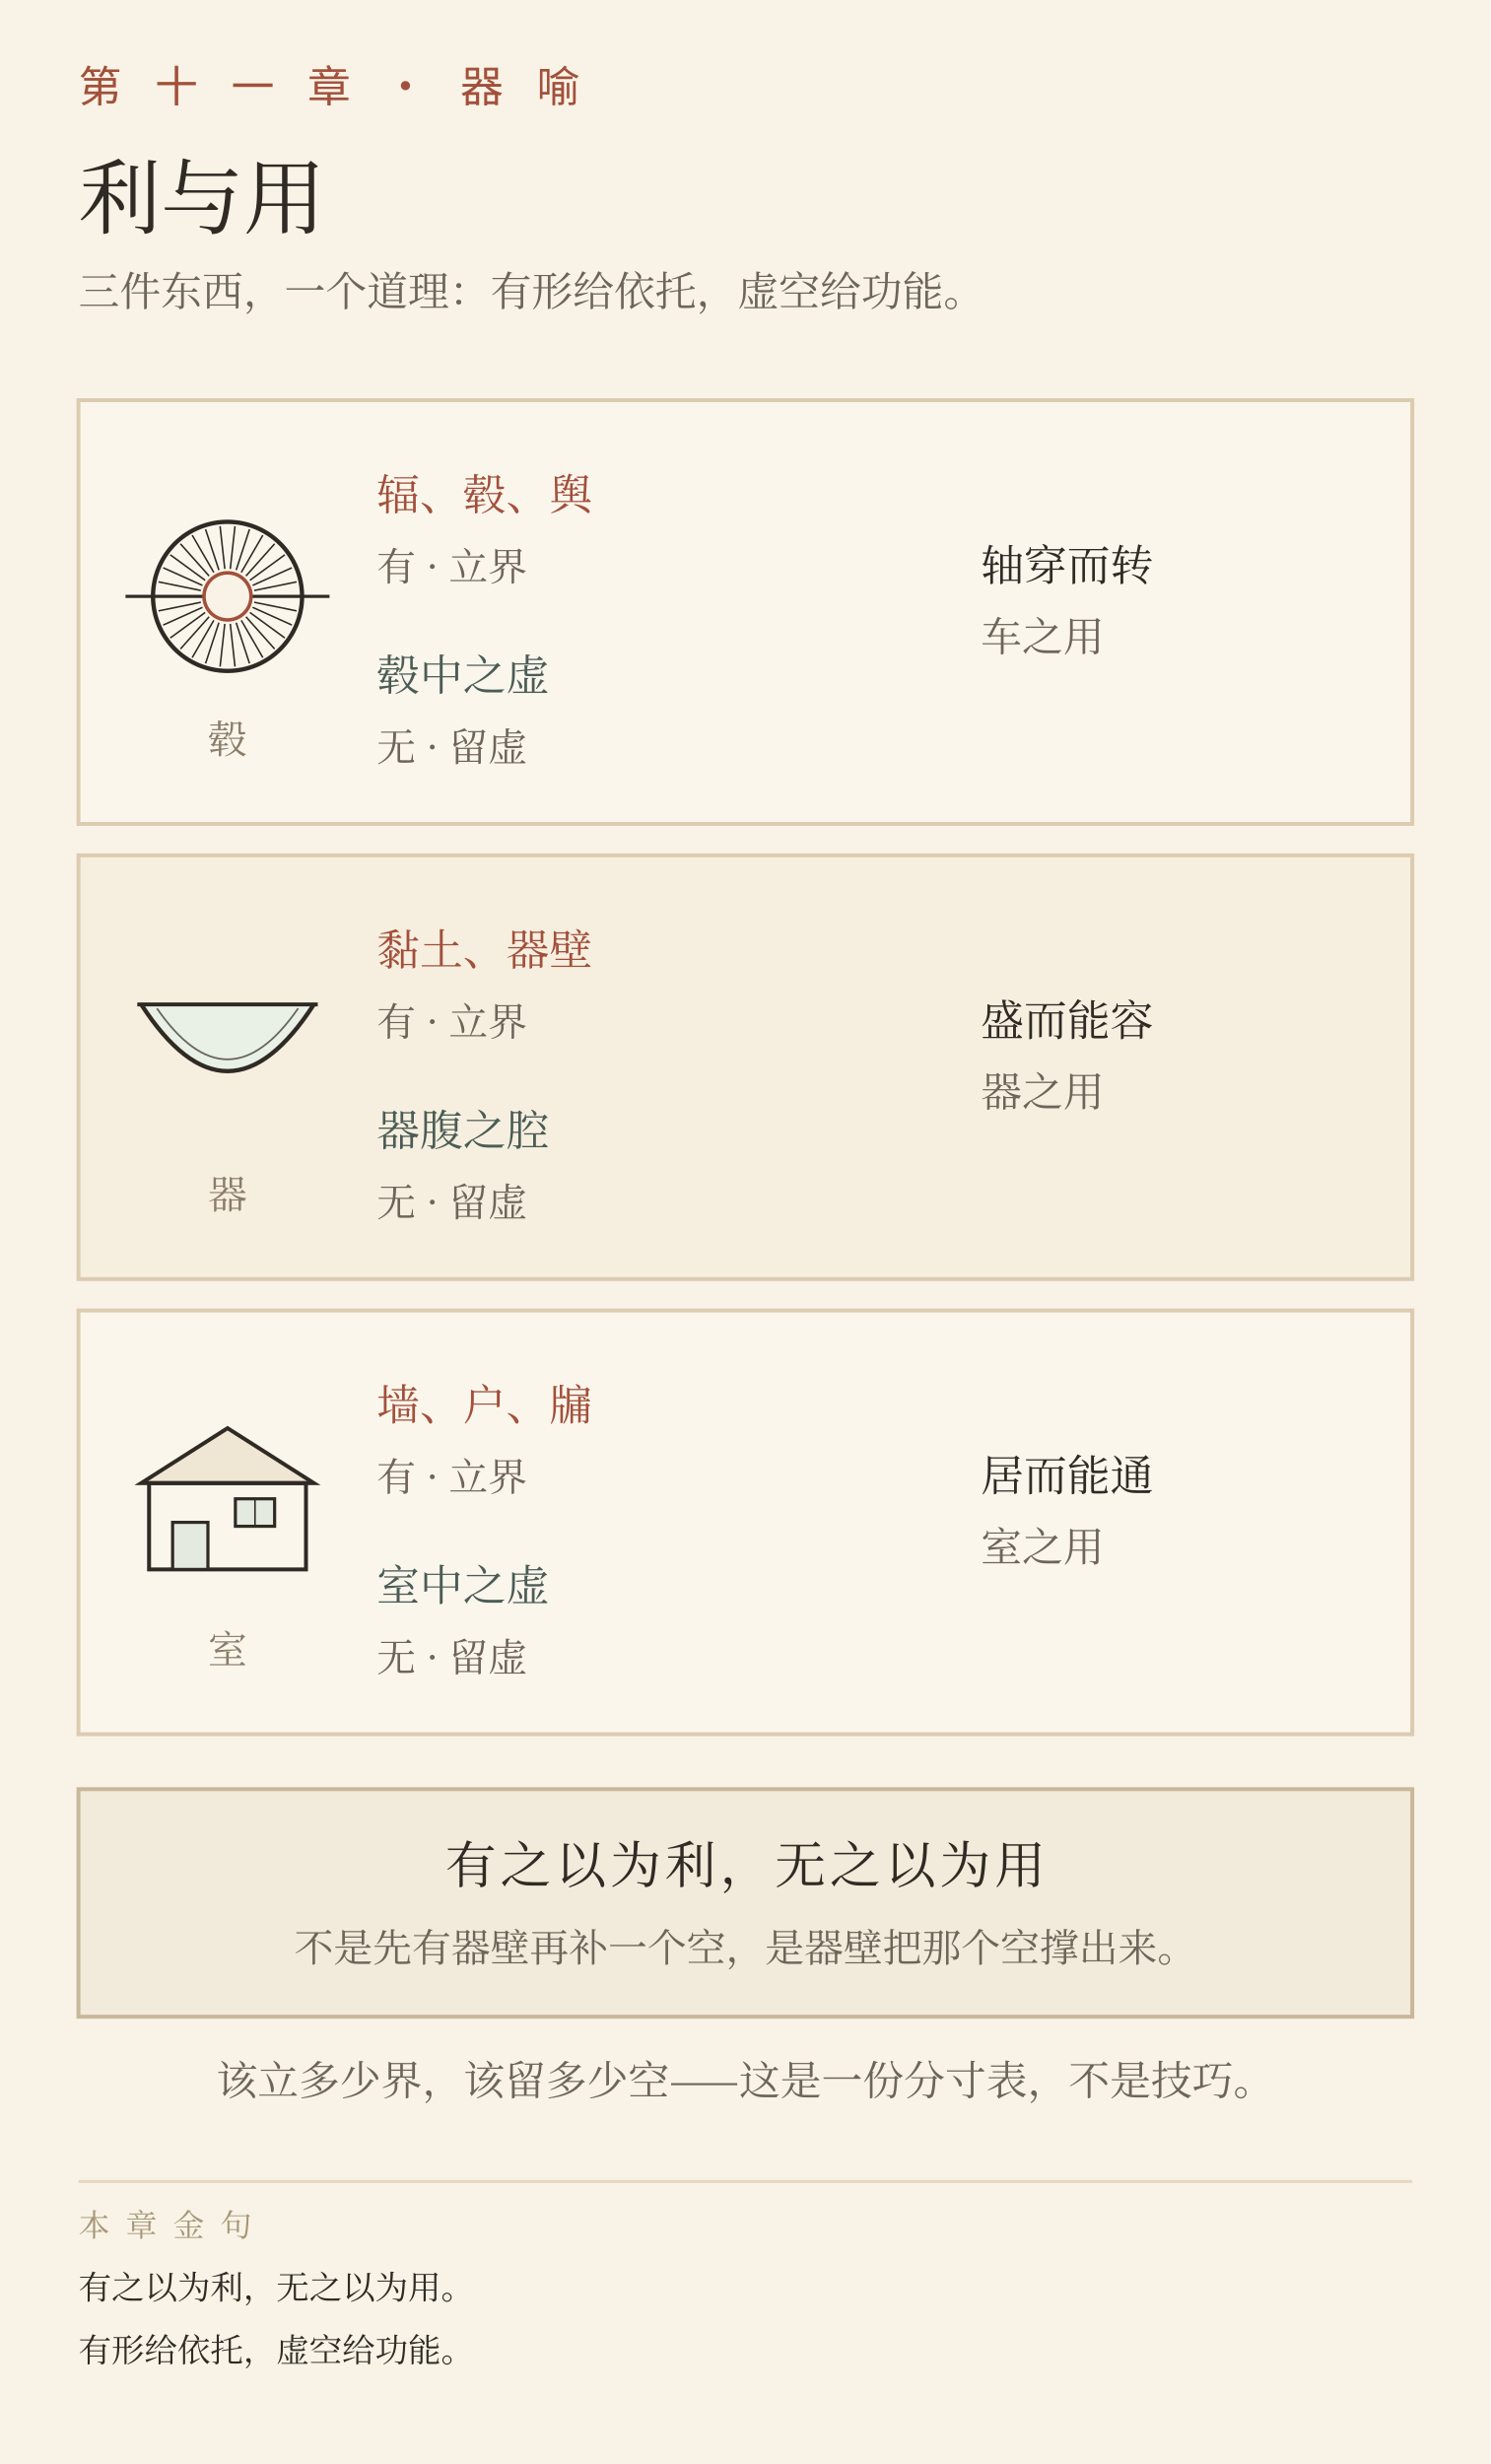
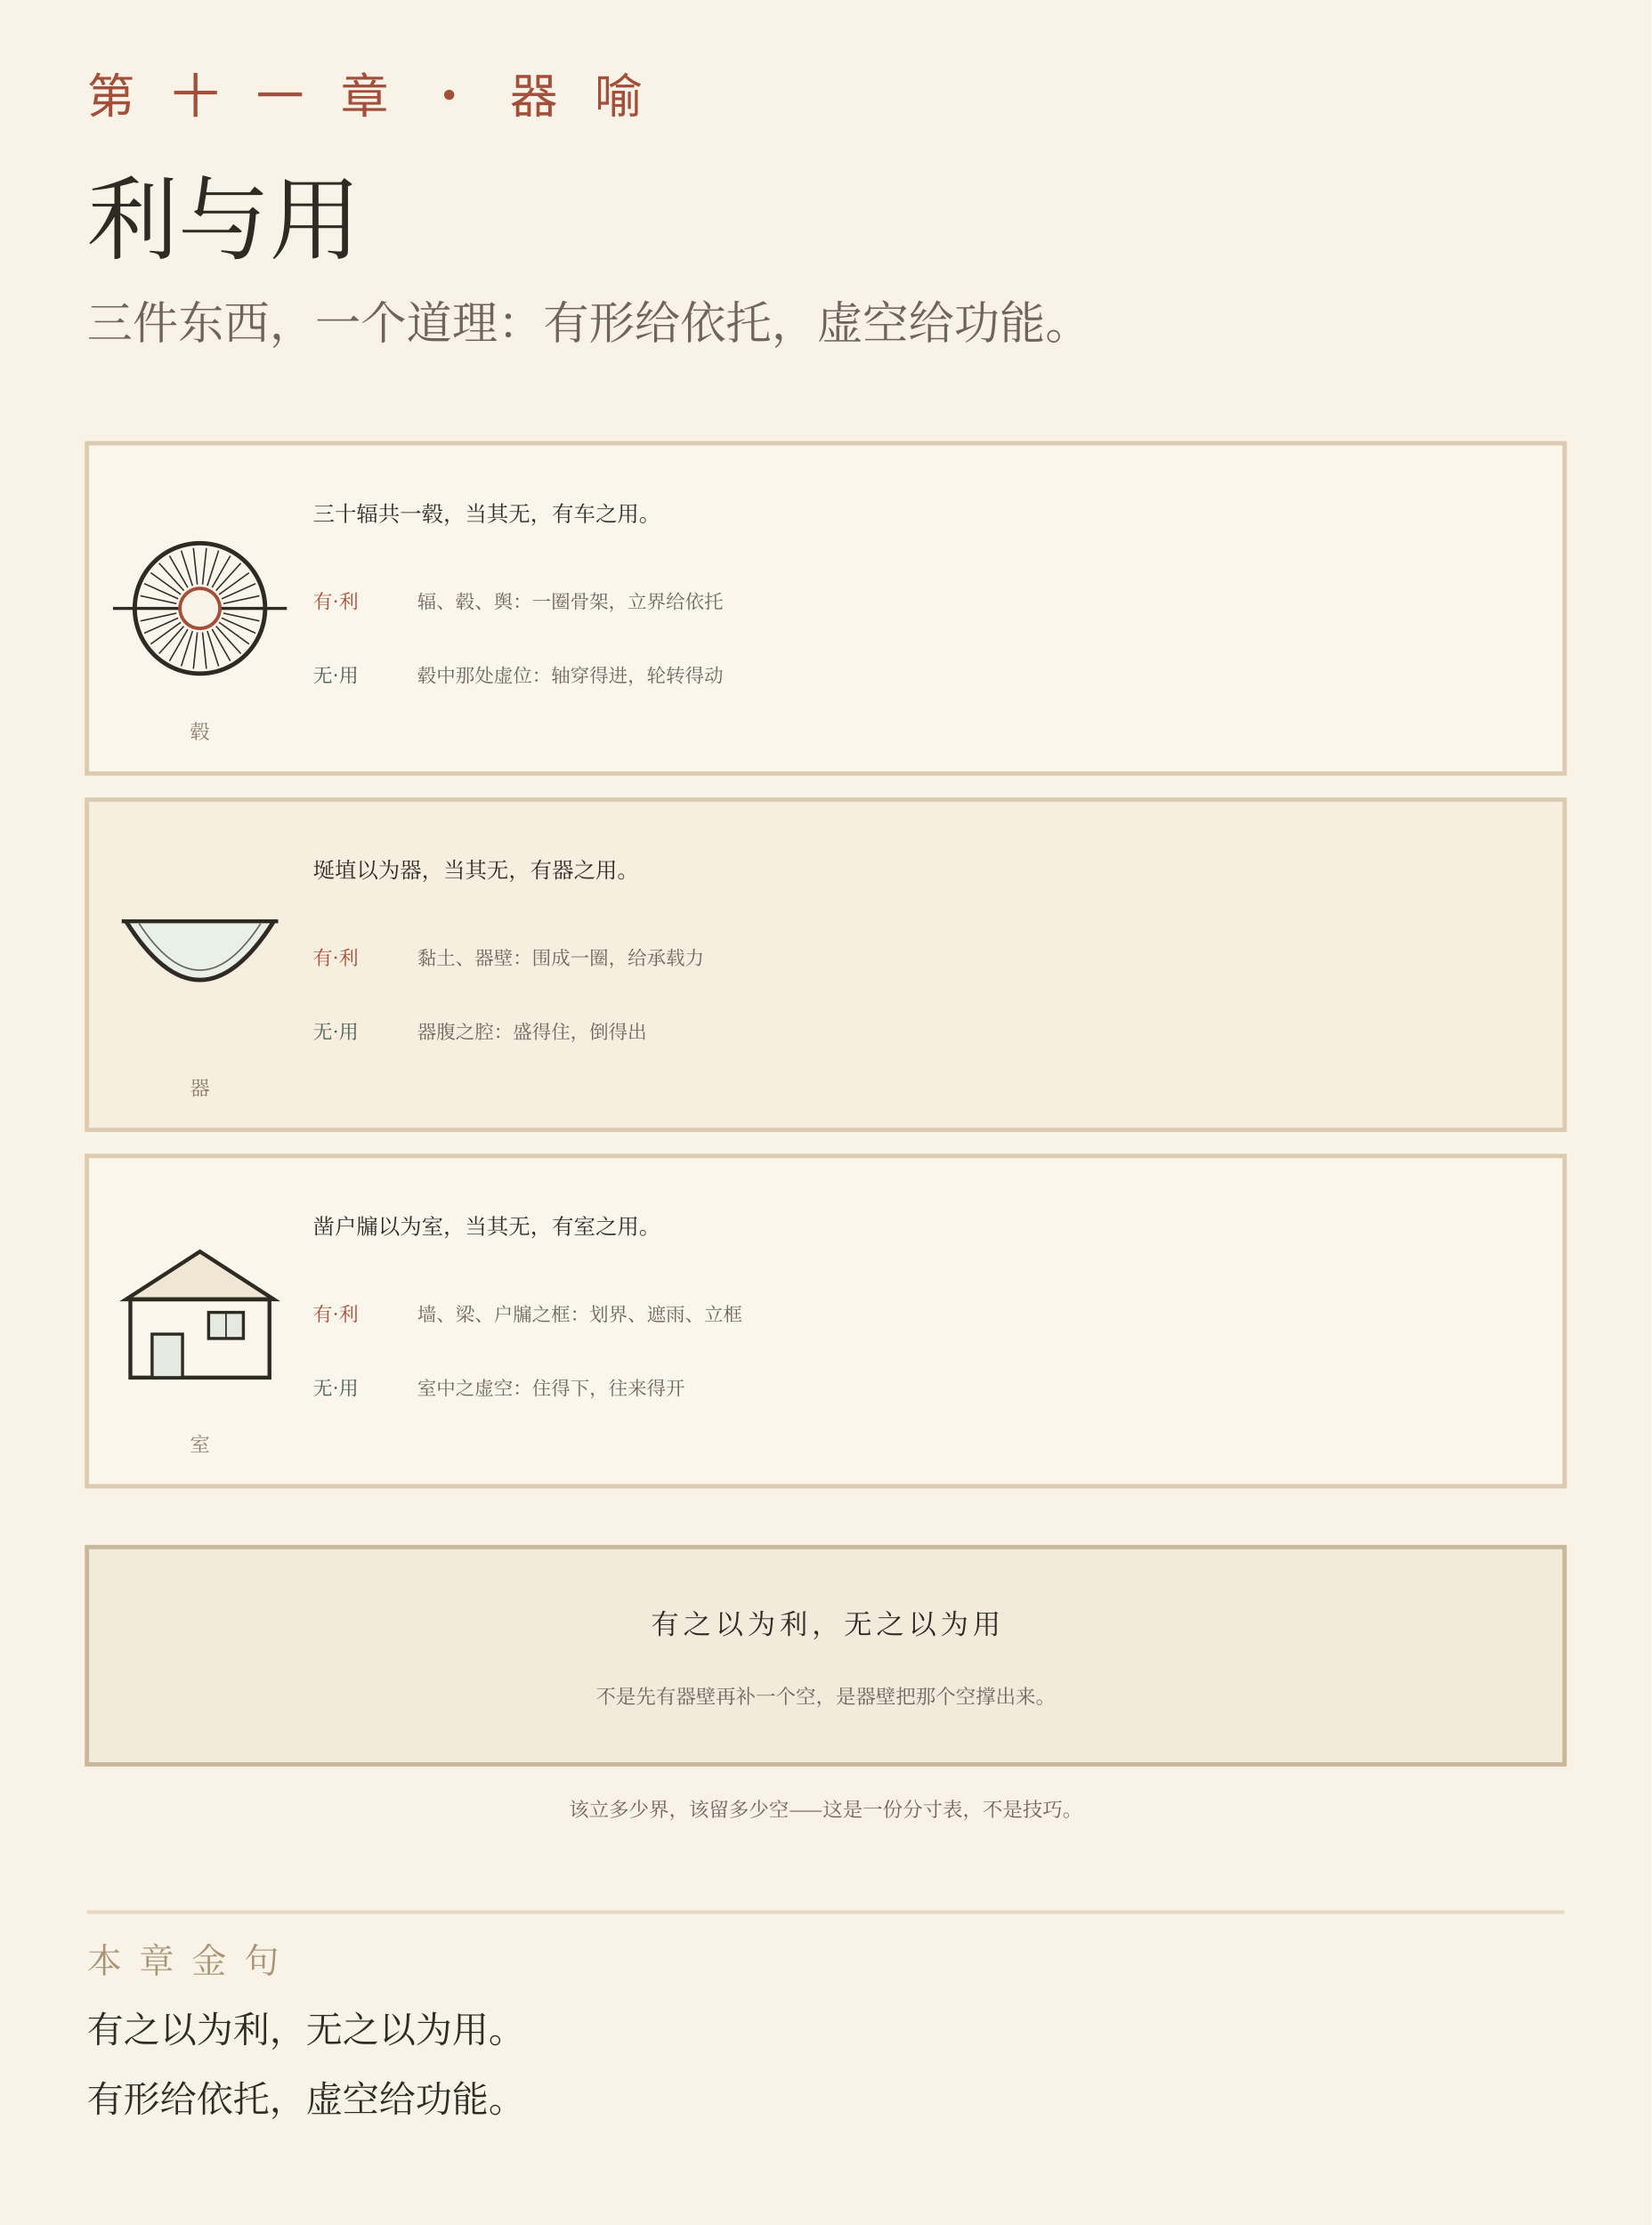
- <svg xmlns="http://www.w3.org/2000/svg" viewBox="0 0 380 628" role="img" aria-label="车、器、室三容器：有给利，无给用" font-family="'Noto Serif CJK SC','Noto Serif SC','Songti SC',serif">
+ <svg xmlns="http://www.w3.org/2000/svg" viewBox="0 0 380 512" role="img" aria-label="车、器、室三容器：有给利，无给用" font-family="'Noto Serif CJK SC','Noto Serif SC','Songti SC',serif">
  <defs>
    <marker id="arr" viewBox="0 0 10 10" refX="9" refY="5" markerWidth="6" markerHeight="6" orient="auto">
      <path d="M0 0 L10 5 L0 10 z" fill="#6E6459" />
    </marker>
    <marker id="arr2" viewBox="0 0 10 10" refX="9" refY="5" markerWidth="6" markerHeight="6" orient="auto">
      <path d="M0 0 L10 5 L0 10 z" fill="#4A5C55" />
    </marker>
    <marker id="arrL" viewBox="0 0 10 10" refX="1" refY="5" markerWidth="6" markerHeight="6" orient="auto">
      <path d="M10 0 L0 5 L10 10 z" fill="#4A5C55" />
    </marker>
    <marker id="arrS" viewBox="0 0 10 10" refX="9" refY="5" markerWidth="6" markerHeight="6" orient="auto">
      <path d="M0 0 L10 5 L0 10 z" fill="#A2503B" />
    </marker>
  </defs>
-   <rect x="0" y="0" width="380" height="628" fill="#F8F3E6" />
+   <rect x="0" y="0" width="380" height="512" fill="#F8F3E6" />
  <text x="20" y="26" font-size="11" fill="#A2503B" font-family="'Noto Sans CJK SC','Noto Sans SC',sans-serif" letter-spacing="3">第 十 一 章 · 器 喻</text>
  <text x="20" y="58" font-size="21" fill="#2F2A24">利与用</text>
  <text x="20" y="78" font-size="10.5" fill="#6E6459">三件东西，一个道理：有形给依托，虚空给功能。</text>
-   <rect x="20" y="102" width="340" height="108" fill="#FBF6EC" stroke="#DCCBB0" stroke-width="1.0" />
-   <line x1="32" y1="152" x2="84" y2="152" stroke="#2F2A24" stroke-width="0.8" />
-   <circle cx="58" cy="152" r="19" fill="none" stroke="#2F2A24" stroke-width="1.1" />
-   <line x1="65.0" y1="152.0" x2="76.0" y2="152.0" stroke="#2F2A24" stroke-width="0.4" />
-   <line x1="64.8" y1="153.5" x2="75.6" y2="155.7" stroke="#2F2A24" stroke-width="0.4" />
-   <line x1="64.4" y1="154.8" x2="74.4" y2="159.3" stroke="#2F2A24" stroke-width="0.4" />
-   <line x1="63.7" y1="156.1" x2="72.6" y2="162.6" stroke="#2F2A24" stroke-width="0.4" />
-   <line x1="62.7" y1="157.2" x2="70.0" y2="165.4" stroke="#2F2A24" stroke-width="0.4" />
-   <line x1="61.5" y1="158.1" x2="67.0" y2="167.6" stroke="#2F2A24" stroke-width="0.4" />
-   <line x1="60.2" y1="158.7" x2="63.6" y2="169.1" stroke="#2F2A24" stroke-width="0.4" />
-   <line x1="58.7" y1="159.0" x2="59.9" y2="169.9" stroke="#2F2A24" stroke-width="0.4" />
-   <line x1="57.3" y1="159.0" x2="56.1" y2="169.9" stroke="#2F2A24" stroke-width="0.4" />
-   <line x1="55.8" y1="158.7" x2="52.4" y2="169.1" stroke="#2F2A24" stroke-width="0.4" />
-   <line x1="54.5" y1="158.1" x2="49.0" y2="167.6" stroke="#2F2A24" stroke-width="0.4" />
-   <line x1="53.3" y1="157.2" x2="46.0" y2="165.4" stroke="#2F2A24" stroke-width="0.4" />
-   <line x1="52.3" y1="156.1" x2="43.4" y2="162.6" stroke="#2F2A24" stroke-width="0.4" />
-   <line x1="51.6" y1="154.8" x2="41.6" y2="159.3" stroke="#2F2A24" stroke-width="0.4" />
-   <line x1="51.2" y1="153.5" x2="40.4" y2="155.7" stroke="#2F2A24" stroke-width="0.4" />
-   <line x1="51.0" y1="152.0" x2="40.0" y2="152.0" stroke="#2F2A24" stroke-width="0.4" />
-   <line x1="51.2" y1="150.5" x2="40.4" y2="148.3" stroke="#2F2A24" stroke-width="0.4" />
-   <line x1="51.6" y1="149.2" x2="41.6" y2="144.7" stroke="#2F2A24" stroke-width="0.4" />
-   <line x1="52.3" y1="147.9" x2="43.4" y2="141.4" stroke="#2F2A24" stroke-width="0.4" />
-   <line x1="53.3" y1="146.8" x2="46.0" y2="138.6" stroke="#2F2A24" stroke-width="0.4" />
-   <line x1="54.5" y1="145.9" x2="49.0" y2="136.4" stroke="#2F2A24" stroke-width="0.4" />
-   <line x1="55.8" y1="145.3" x2="52.4" y2="134.9" stroke="#2F2A24" stroke-width="0.4" />
-   <line x1="57.3" y1="145.0" x2="56.1" y2="134.1" stroke="#2F2A24" stroke-width="0.4" />
-   <line x1="58.7" y1="145.0" x2="59.9" y2="134.1" stroke="#2F2A24" stroke-width="0.4" />
-   <line x1="60.2" y1="145.3" x2="63.6" y2="134.9" stroke="#2F2A24" stroke-width="0.4" />
-   <line x1="61.5" y1="145.9" x2="67.0" y2="136.4" stroke="#2F2A24" stroke-width="0.4" />
-   <line x1="62.7" y1="146.8" x2="70.0" y2="138.6" stroke="#2F2A24" stroke-width="0.4" />
-   <line x1="63.7" y1="147.9" x2="72.6" y2="141.4" stroke="#2F2A24" stroke-width="0.4" />
-   <line x1="64.4" y1="149.2" x2="74.4" y2="144.7" stroke="#2F2A24" stroke-width="0.4" />
-   <line x1="64.8" y1="150.5" x2="75.6" y2="148.3" stroke="#2F2A24" stroke-width="0.4" />
-   <circle cx="58" cy="152" r="6" fill="#F8F3E6" stroke="#A2503B" stroke-width="0.9" />
-   <text x="58" y="192" font-size="10" fill="#8A7C69" text-anchor="middle">毂</text>
-   <text x="96" y="130" font-size="11" fill="#A2503B">辐、毂、舆</text>
-   <text x="96" y="148" font-size="10" fill="#6E6459">有 · 立界</text>
-   <text x="96" y="176" font-size="11" fill="#4A5C55">毂中之虚</text>
-   <text x="96" y="194" font-size="10" fill="#6E6459">无 · 留虚</text>
-   <text x="250" y="148" font-size="11" fill="#2F2A24">轴穿而转</text>
-   <text x="250" y="166" font-size="10.5" fill="#6E6459">车之用</text>
-   <rect x="20" y="218" width="340" height="108" fill="#F6EFE0" stroke="#DCCBB0" stroke-width="1.0" />
-   <path d="M 36 256 Q 58 290 80 256 Z" fill="#E9F0E6" stroke="none" />
-   <path d="M 36 256 Q 58 290 80 256" fill="none" stroke="#2F2A24" stroke-width="1.1" />
-   <line x1="35" y1="256" x2="81" y2="256" stroke="#2F2A24" stroke-width="1.0" />
-   <path d="M 40 257 Q 58 283 76 257" fill="none" stroke="#2F2A24" stroke-width="0.45" opacity="0.7" />
-   <text x="58" y="308" font-size="10" fill="#8A7C69" text-anchor="middle">器</text>
-   <text x="96" y="246" font-size="11" fill="#A2503B">黏土、器壁</text>
-   <text x="96" y="264" font-size="10" fill="#6E6459">有 · 立界</text>
-   <text x="96" y="292" font-size="11" fill="#4A5C55">器腹之腔</text>
-   <text x="96" y="310" font-size="10" fill="#6E6459">无 · 留虚</text>
-   <text x="250" y="264" font-size="11" fill="#2F2A24">盛而能容</text>
-   <text x="250" y="282" font-size="10.5" fill="#6E6459">器之用</text>
-   <rect x="20" y="334" width="340" height="108" fill="#FBF6EC" stroke="#DCCBB0" stroke-width="1.0" />
-   <path d="M 36 378 L 58 364 L 80 378 z" fill="#EFE6D4" stroke="#2F2A24" stroke-width="1.0" />
-   <rect x="38" y="378" width="40" height="22" fill="none" stroke="#2F2A24" stroke-width="1.0" />
-   <rect x="44" y="388" width="9" height="12" fill="#E4EAE0" stroke="#2F2A24" stroke-width="0.8" />
-   <rect x="60" y="382" width="10" height="7" fill="#E4EAE0" stroke="#2F2A24" stroke-width="0.8" />
-   <line x1="65" y1="382" x2="65" y2="389" stroke="#2F2A24" stroke-width="0.4" />
-   <text x="58" y="424" font-size="10" fill="#8A7C69" text-anchor="middle">室</text>
-   <text x="96" y="362" font-size="11" fill="#A2503B">墙、户、牖</text>
-   <text x="96" y="380" font-size="10" fill="#6E6459">有 · 立界</text>
-   <text x="96" y="408" font-size="11" fill="#4A5C55">室中之虚</text>
-   <text x="96" y="426" font-size="10" fill="#6E6459">无 · 留虚</text>
-   <text x="250" y="380" font-size="11" fill="#2F2A24">居而能通</text>
-   <text x="250" y="398" font-size="10.5" fill="#6E6459">室之用</text>
-   <rect x="20" y="456" width="340" height="58" fill="#F2EADA" stroke="#C9B79A" stroke-width="1.0" />
-   <text x="190" y="480" font-size="13" fill="#2F2A24" text-anchor="middle" letter-spacing="1">有之以为利，无之以为用</text>
-   <text x="190" y="500" font-size="10" fill="#6E6459" text-anchor="middle">不是先有器壁再补一个空，是器壁把那个空撑出来。</text>
-   <text x="190" y="534" font-size="10.5" fill="#6E6459" text-anchor="middle">该立多少界，该留多少空——这是一份分寸表，不是技巧。</text>
-   <line x1="20" y1="556" x2="360" y2="556" stroke="#E6D8C2" stroke-width="0.8" />
-   <text x="20" y="570" font-size="8.0" fill="#A89577" letter-spacing="1">本 章 金 句</text>
-   <text x="20" y="586" font-size="8.4" fill="#2F2A24">有之以为利，无之以为用。</text>
-   <text x="20" y="602" font-size="8.4" fill="#2F2A24">有形给依托，虚空给功能。</text>
+   <rect x="20" y="102" width="340" height="76" fill="#FBF6EC" stroke="#DCCBB0" stroke-width="1.0" />
+   <line x1="26" y1="140.0" x2="66" y2="140.0" stroke="#2F2A24" stroke-width="0.7" />
+   <circle cx="46" cy="140.0" r="15" fill="none" stroke="#2F2A24" stroke-width="1.0" />
+   <line x1="51.5" y1="140.0" x2="60.0" y2="140.0" stroke="#2F2A24" stroke-width="0.32" />
+   <line x1="51.4" y1="141.1" x2="59.7" y2="142.9" stroke="#2F2A24" stroke-width="0.32" />
+   <line x1="51.0" y1="142.2" x2="58.8" y2="145.7" stroke="#2F2A24" stroke-width="0.32" />
+   <line x1="50.4" y1="143.2" x2="57.3" y2="148.2" stroke="#2F2A24" stroke-width="0.32" />
+   <line x1="49.7" y1="144.1" x2="55.4" y2="150.4" stroke="#2F2A24" stroke-width="0.32" />
+   <line x1="48.8" y1="144.8" x2="53.0" y2="152.1" stroke="#2F2A24" stroke-width="0.32" />
+   <line x1="47.7" y1="145.2" x2="50.3" y2="153.3" stroke="#2F2A24" stroke-width="0.32" />
+   <line x1="46.6" y1="145.5" x2="47.5" y2="153.9" stroke="#2F2A24" stroke-width="0.32" />
+   <line x1="45.4" y1="145.5" x2="44.5" y2="153.9" stroke="#2F2A24" stroke-width="0.32" />
+   <line x1="44.3" y1="145.2" x2="41.7" y2="153.3" stroke="#2F2A24" stroke-width="0.32" />
+   <line x1="43.2" y1="144.8" x2="39.0" y2="152.1" stroke="#2F2A24" stroke-width="0.32" />
+   <line x1="42.3" y1="144.1" x2="36.6" y2="150.4" stroke="#2F2A24" stroke-width="0.32" />
+   <line x1="41.6" y1="143.2" x2="34.7" y2="148.2" stroke="#2F2A24" stroke-width="0.32" />
+   <line x1="41.0" y1="142.2" x2="33.2" y2="145.7" stroke="#2F2A24" stroke-width="0.32" />
+   <line x1="40.6" y1="141.1" x2="32.3" y2="142.9" stroke="#2F2A24" stroke-width="0.32" />
+   <line x1="40.5" y1="140.0" x2="32.0" y2="140.0" stroke="#2F2A24" stroke-width="0.32" />
+   <line x1="40.6" y1="138.9" x2="32.3" y2="137.1" stroke="#2F2A24" stroke-width="0.32" />
+   <line x1="41.0" y1="137.8" x2="33.2" y2="134.3" stroke="#2F2A24" stroke-width="0.32" />
+   <line x1="41.6" y1="136.8" x2="34.7" y2="131.8" stroke="#2F2A24" stroke-width="0.32" />
+   <line x1="42.3" y1="135.9" x2="36.6" y2="129.6" stroke="#2F2A24" stroke-width="0.32" />
+   <line x1="43.2" y1="135.2" x2="39.0" y2="127.9" stroke="#2F2A24" stroke-width="0.32" />
+   <line x1="44.3" y1="134.8" x2="41.7" y2="126.7" stroke="#2F2A24" stroke-width="0.32" />
+   <line x1="45.4" y1="134.5" x2="44.5" y2="126.1" stroke="#2F2A24" stroke-width="0.32" />
+   <line x1="46.6" y1="134.5" x2="47.5" y2="126.1" stroke="#2F2A24" stroke-width="0.32" />
+   <line x1="47.7" y1="134.8" x2="50.3" y2="126.7" stroke="#2F2A24" stroke-width="0.32" />
+   <line x1="48.8" y1="135.2" x2="53.0" y2="127.9" stroke="#2F2A24" stroke-width="0.32" />
+   <line x1="49.7" y1="135.9" x2="55.4" y2="129.6" stroke="#2F2A24" stroke-width="0.32" />
+   <line x1="50.4" y1="136.8" x2="57.3" y2="131.8" stroke="#2F2A24" stroke-width="0.32" />
+   <line x1="51.0" y1="137.8" x2="58.8" y2="134.3" stroke="#2F2A24" stroke-width="0.32" />
+   <line x1="51.4" y1="138.9" x2="59.7" y2="137.1" stroke="#2F2A24" stroke-width="0.32" />
+   <circle cx="46" cy="140.0" r="4.6" fill="#F8F3E6" stroke="#A2503B" stroke-width="0.8" />
+   <text x="46" y="170" font-size="4.6" fill="#8A7C69" text-anchor="middle">毂</text>
+   <text x="72" y="120" font-size="5.0" fill="#2F2A24">三十辐共一毂，当其无，有车之用。</text>
+   <text x="72" y="140" font-size="4.5" fill="#A2503B">有·利　</text>
+   <text x="96" y="140" font-size="4.4" fill="#6E6459">辐、毂、舆：一圈骨架，立界给依托</text>
+   <text x="72" y="157" font-size="4.5" fill="#4A5C55">无·用　</text>
+   <text x="96" y="157" font-size="4.4" fill="#6E6459">毂中那处虚位：轴穿得进，轮转得动</text>
+   <rect x="20" y="184" width="340" height="76" fill="#F6EFE0" stroke="#DCCBB0" stroke-width="1.0" />
+   <path d="M 29 212.0 Q 46 239.0 63 212.0 Z" fill="#E9F0E6" stroke="none" />
+   <path d="M 29 212.0 Q 46 239.0 63 212.0" fill="none" stroke="#2F2A24" stroke-width="1.0" />
+   <line x1="28" y1="212.0" x2="64" y2="212.0" stroke="#2F2A24" stroke-width="0.9" />
+   <path d="M 32 212.5 Q 46 234.0 60 212.5" fill="none" stroke="#2F2A24" stroke-width="0.35" opacity="0.7" />
+   <text x="46" y="252" font-size="4.6" fill="#8A7C69" text-anchor="middle">器</text>
+   <text x="72" y="202" font-size="5.0" fill="#2F2A24">埏埴以为器，当其无，有器之用。</text>
+   <text x="72" y="222" font-size="4.5" fill="#A2503B">有·利　</text>
+   <text x="96" y="222" font-size="4.4" fill="#6E6459">黏土、器壁：围成一圈，给承载力</text>
+   <text x="72" y="239" font-size="4.5" fill="#4A5C55">无·用　</text>
+   <text x="96" y="239" font-size="4.4" fill="#6E6459">器腹之腔：盛得住，倒得出</text>
+   <rect x="20" y="266" width="340" height="76" fill="#FBF6EC" stroke="#DCCBB0" stroke-width="1.0" />
+   <path d="M 29 299.0 L 46 288.0 L 63 299.0 z" fill="#EFE6D4" stroke="#2F2A24" stroke-width="0.9" />
+   <rect x="30" y="299.0" width="32" height="18" fill="none" stroke="#2F2A24" stroke-width="0.9" />
+   <rect x="35" y="307.0" width="7" height="10" fill="#E4EAE0" stroke="#2F2A24" stroke-width="0.7" />
+   <rect x="48" y="302.0" width="8" height="6" fill="#E4EAE0" stroke="#2F2A24" stroke-width="0.7" />
+   <line x1="52" y1="302.0" x2="52" y2="308.0" stroke="#2F2A24" stroke-width="0.35" />
+   <text x="46" y="334" font-size="4.6" fill="#8A7C69" text-anchor="middle">室</text>
+   <text x="72" y="284" font-size="5.0" fill="#2F2A24">凿户牖以为室，当其无，有室之用。</text>
+   <text x="72" y="304" font-size="4.5" fill="#A2503B">有·利　</text>
+   <text x="96" y="304" font-size="4.4" fill="#6E6459">墙、梁、户牖之框：划界、遮雨、立框</text>
+   <text x="72" y="321" font-size="4.5" fill="#4A5C55">无·用　</text>
+   <text x="96" y="321" font-size="4.4" fill="#6E6459">室中之虚空：住得下，往来得开</text>
+   <rect x="20" y="356" width="340" height="50" fill="#F2EADA" stroke="#C9B79A" stroke-width="1.0" />
+   <text x="190" y="376" font-size="6.4" fill="#2F2A24" text-anchor="middle" letter-spacing="1">有之以为利，无之以为用</text>
+   <text x="190" y="392" font-size="4.6" fill="#6E6459" text-anchor="middle">不是先有器壁再补一个空，是器壁把那个空撑出来。</text>
+   <text x="190" y="418" font-size="4.6" fill="#6E6459" text-anchor="middle">该立多少界，该留多少空——这是一份分寸表，不是技巧。</text>
+   <line x1="20" y1="440" x2="360" y2="440" stroke="#E6D8C2" stroke-width="0.8" />
+   <text x="20" y="454" font-size="8.0" fill="#A89577" letter-spacing="1">本 章 金 句</text>
+   <text x="20" y="470" font-size="8.4" fill="#2F2A24">有之以为利，无之以为用。</text>
+   <text x="20" y="486" font-size="8.4" fill="#2F2A24">有形给依托，虚空给功能。</text>
</svg>
